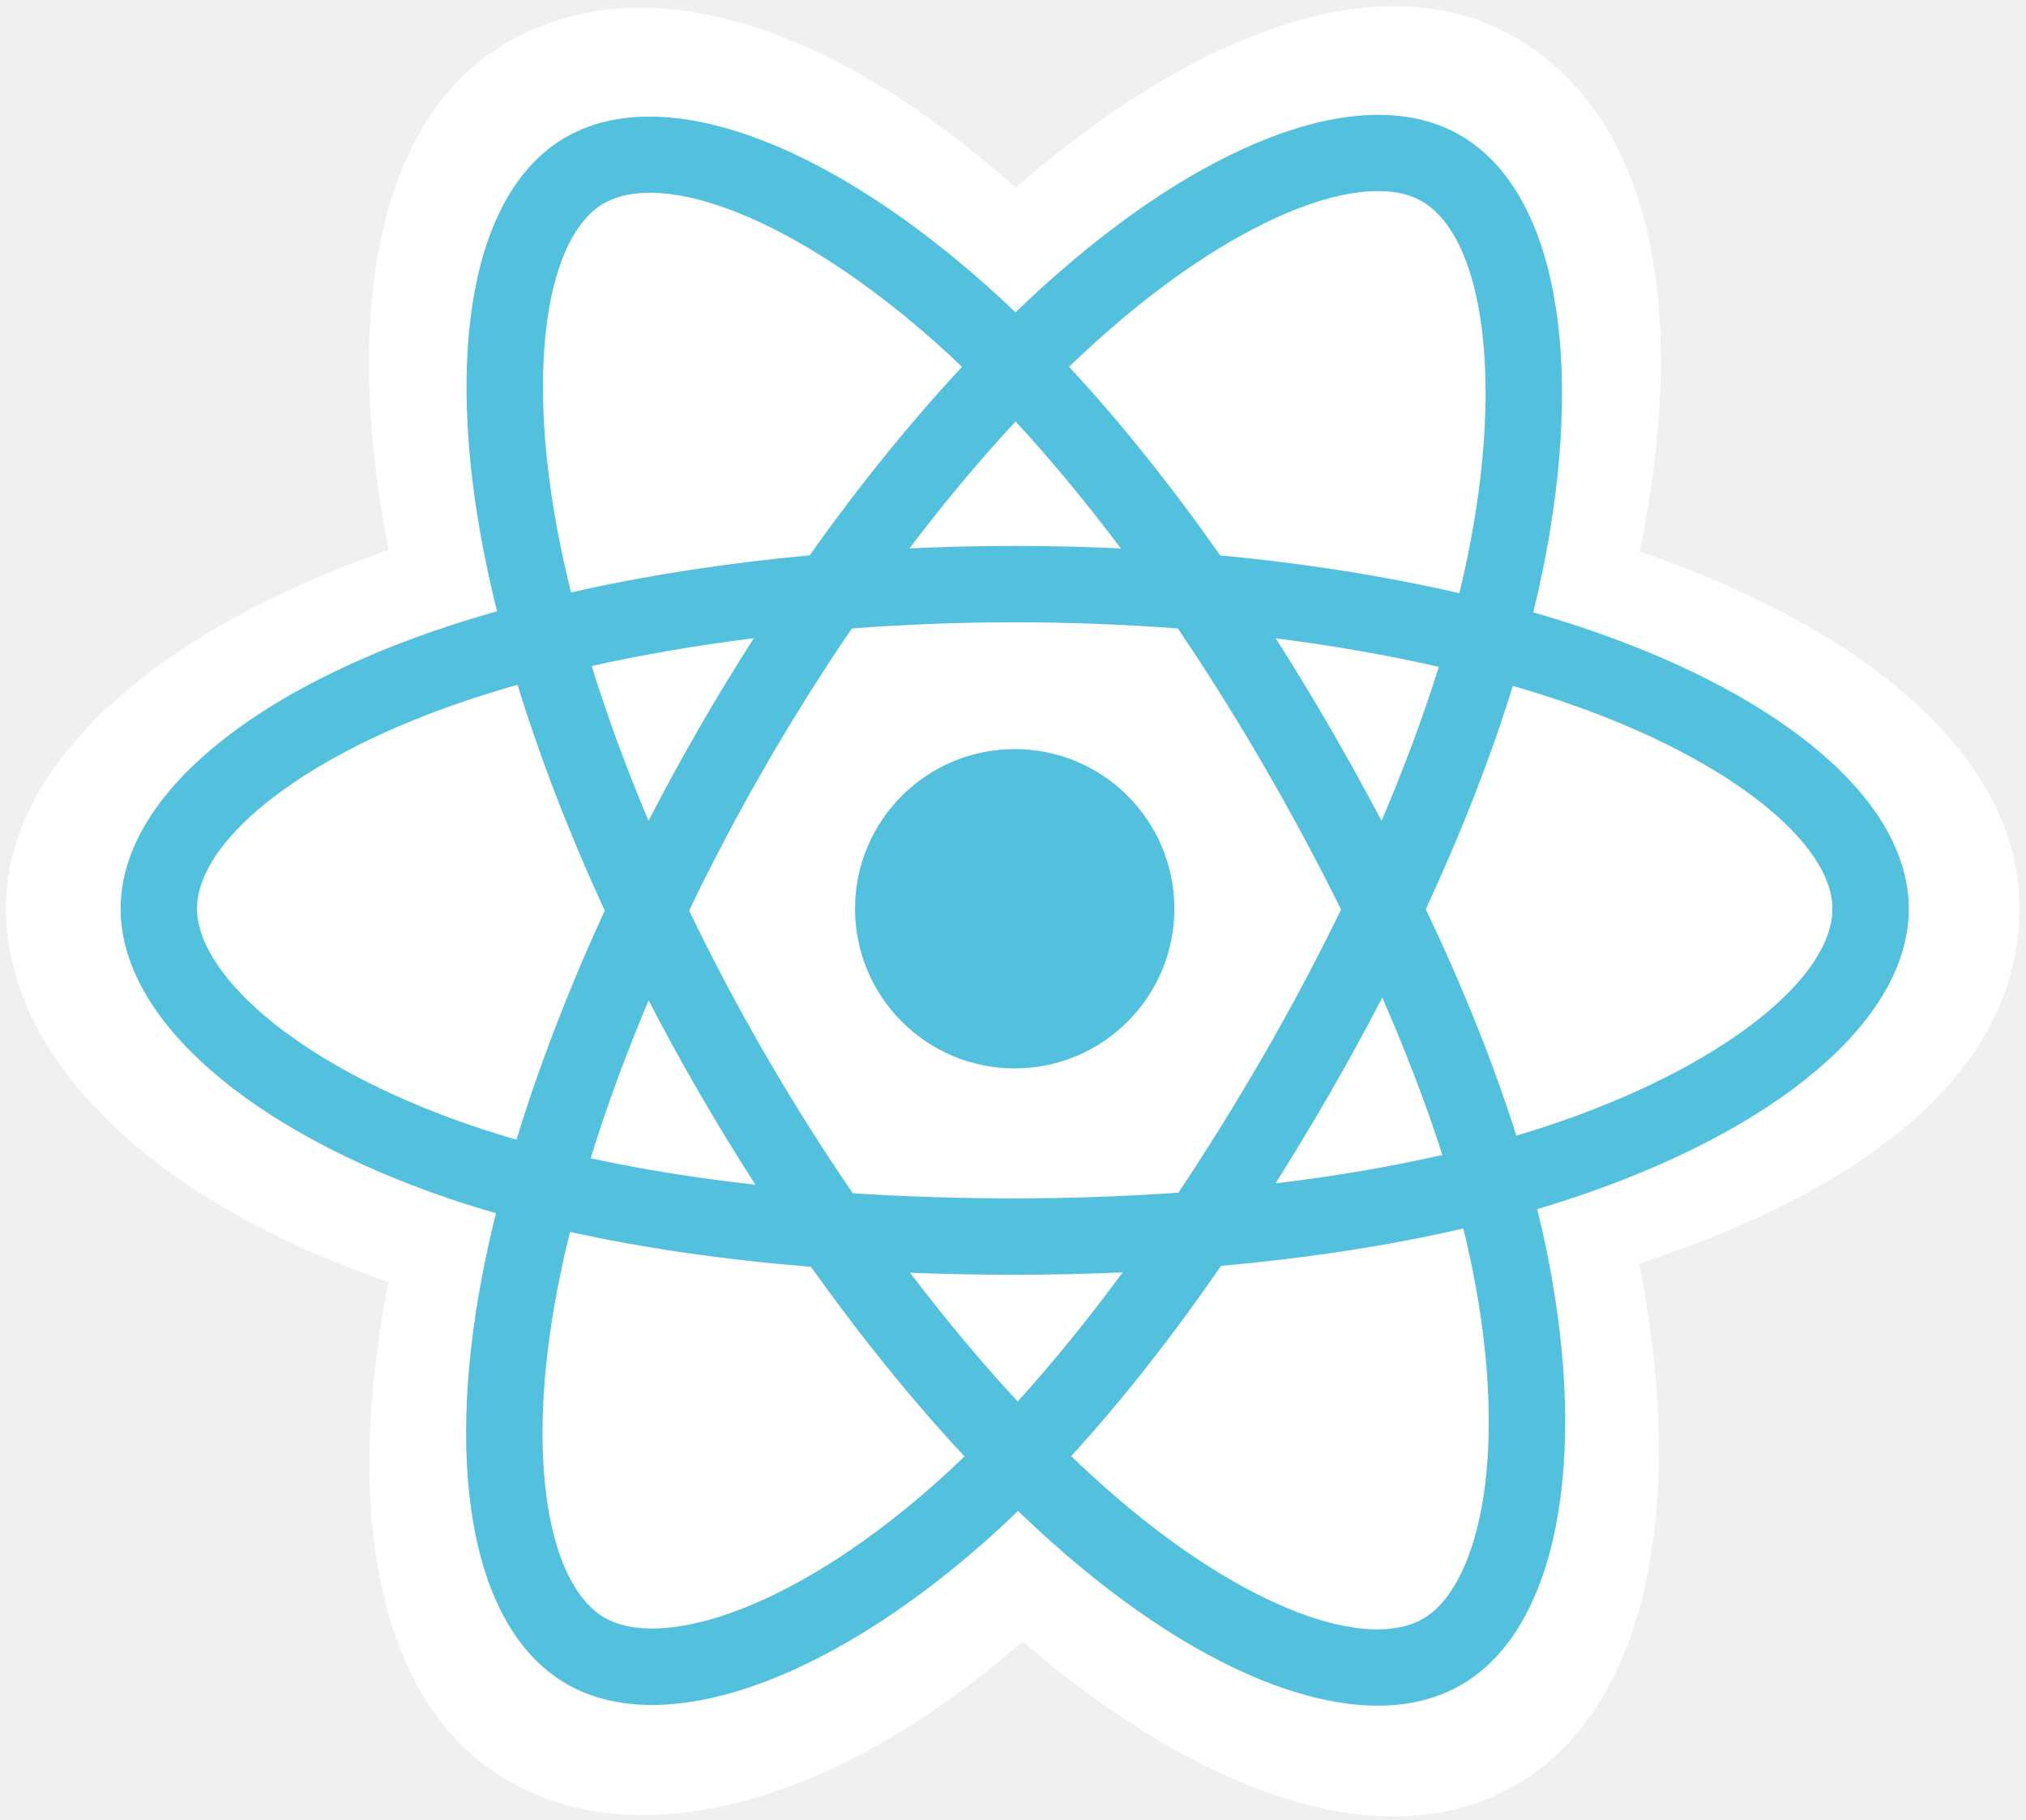
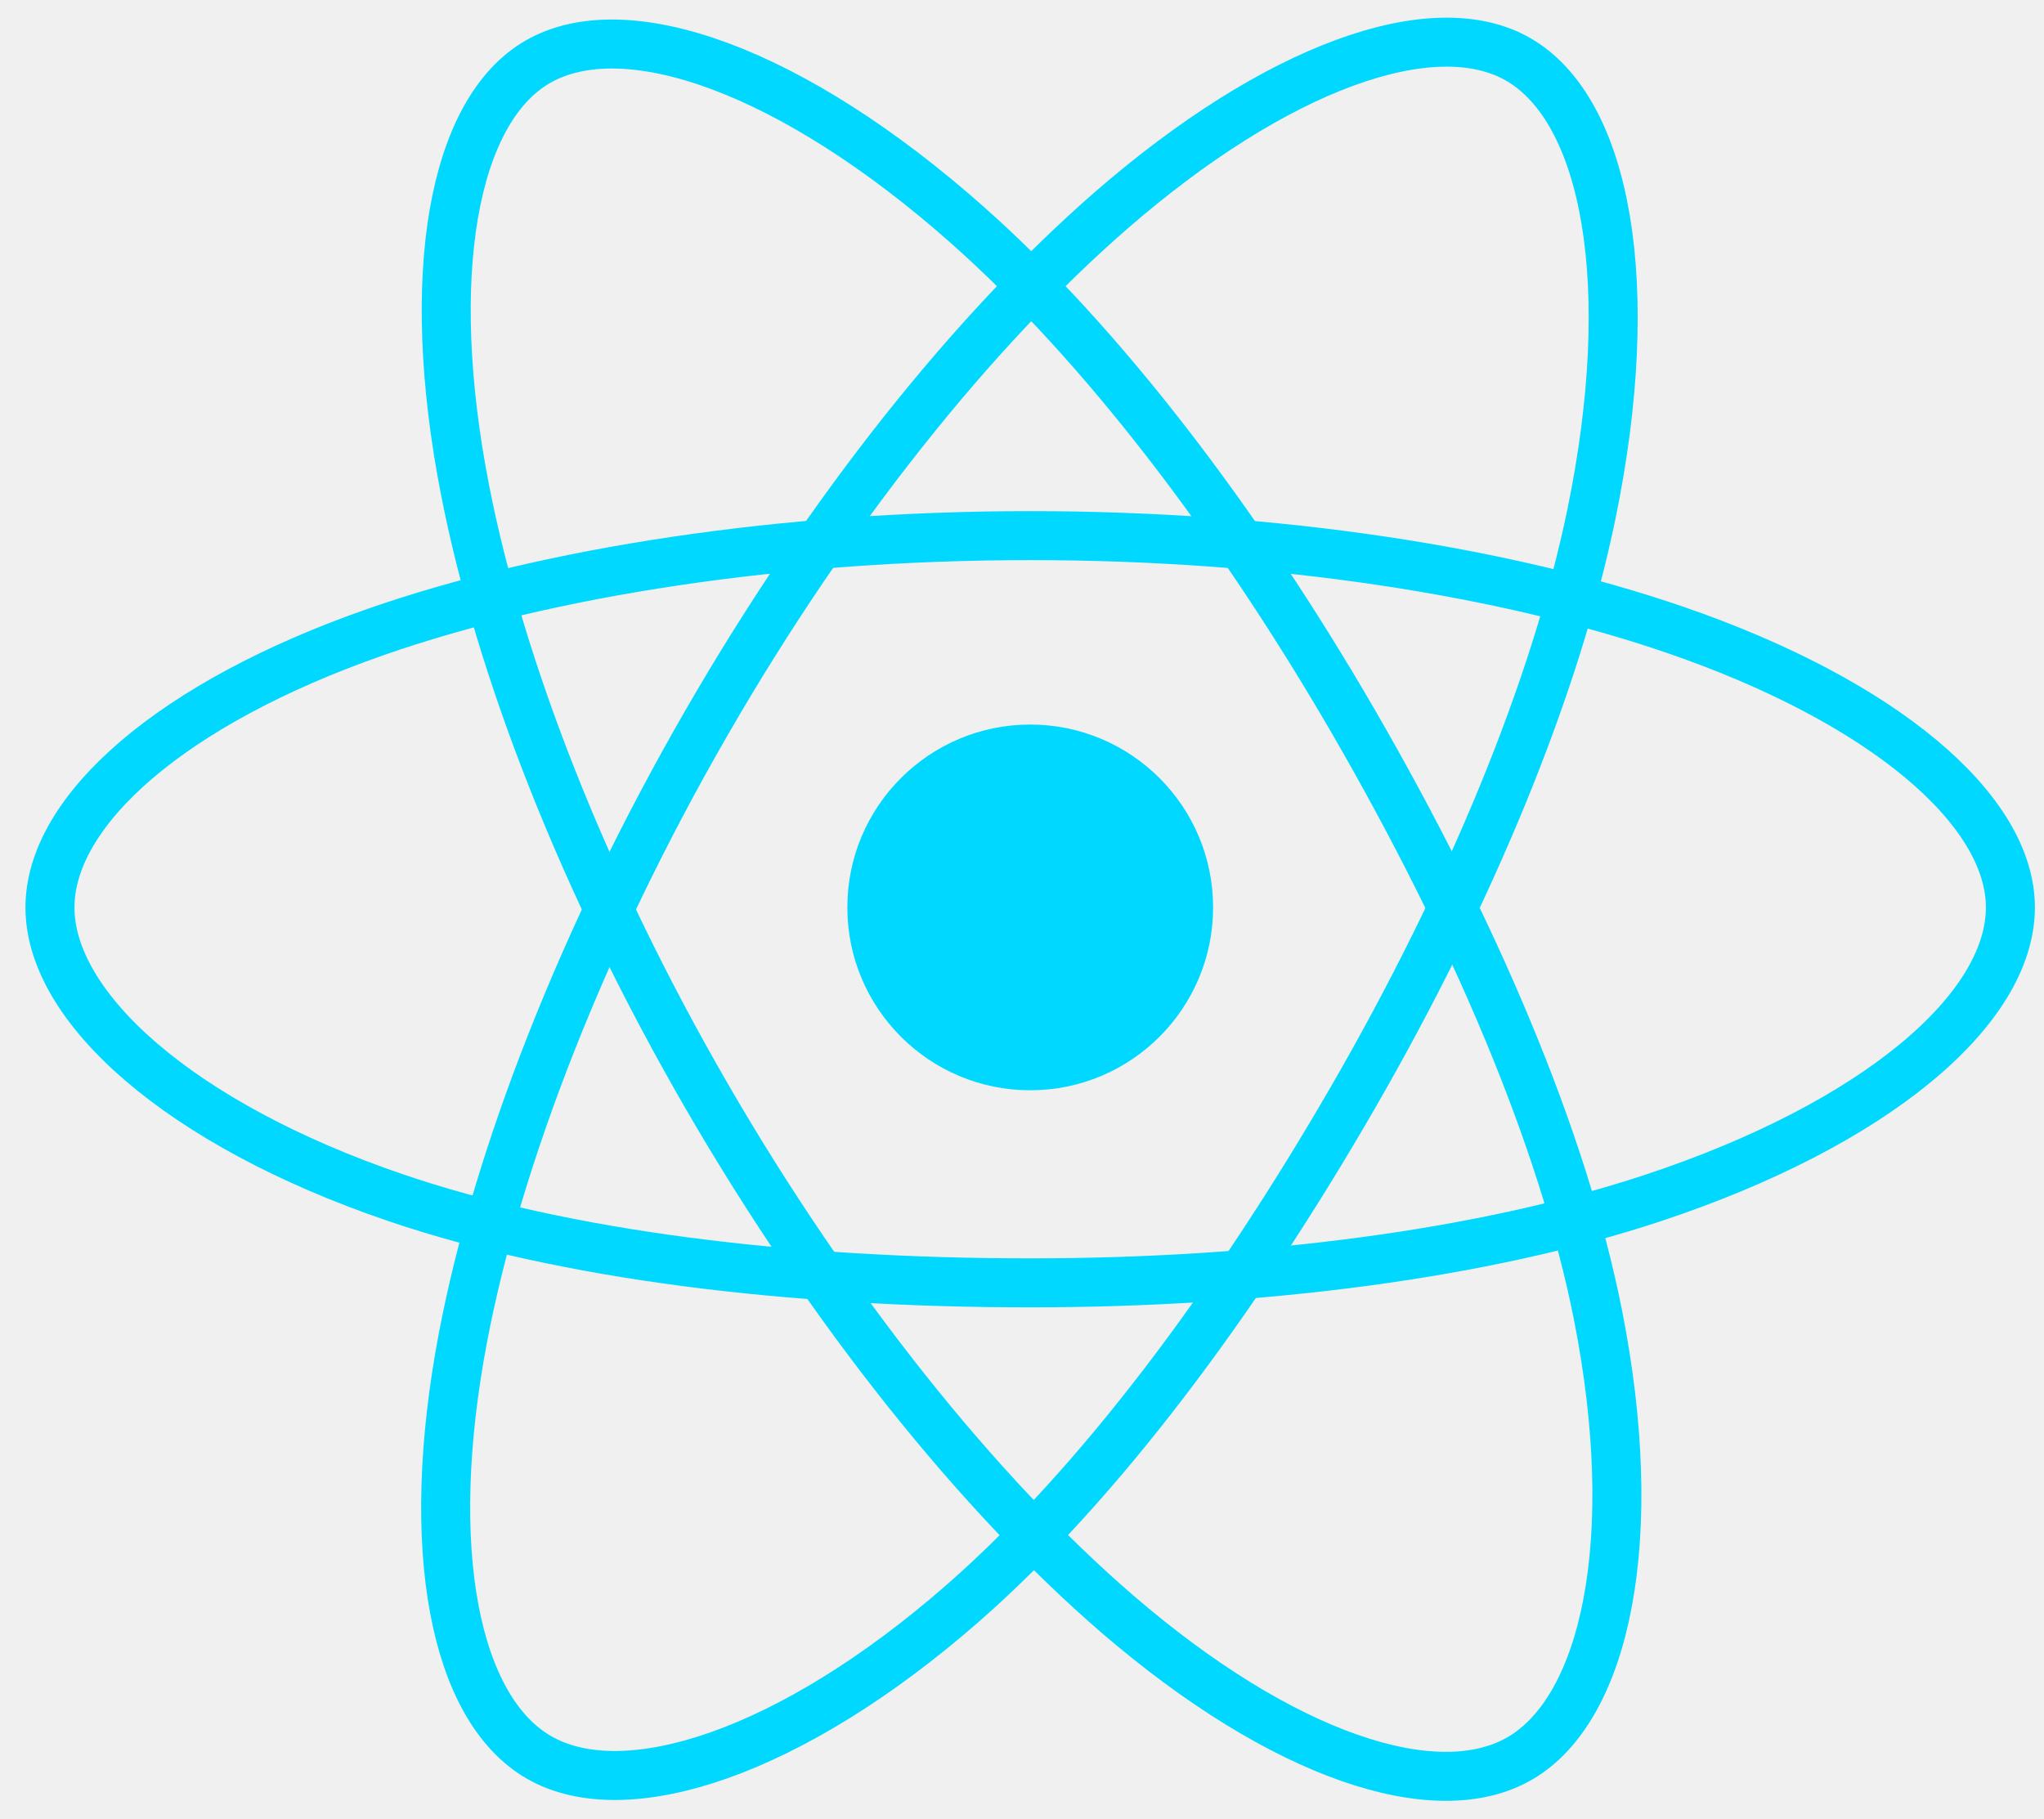
- <svg xmlns="http://www.w3.org/2000/svg" width="2500" height="2246" viewBox="0 0 256 230" preserveAspectRatio="xMinYMin meet">
-   <path d="M.754 114.75c0 19.215 18.763 37.152 48.343 47.263-5.907 29.737-1.058 53.706 15.136 63.045 16.645 9.6 41.443 2.955 64.98-17.62 22.943 19.744 46.13 27.514 62.31 18.148 16.63-9.627 21.687-35.221 15.617-65.887 30.81-10.186 48.044-25.481 48.044-44.949 0-18.769-18.797-35.006-47.979-45.052 6.535-31.933.998-55.32-15.867-65.045-16.259-9.376-39.716-1.204-62.996 19.056C104.122 2.205 80.897-4.36 64.05 5.392 47.806 14.795 43.171 39.2 49.097 69.487 20.515 79.452.754 96.057.754 114.75z" fill="#FFF" />
-   <path d="M201.025 79.674a151.364 151.364 0 0 0-7.274-2.292 137.5 137.5 0 0 0 1.124-4.961c5.506-26.728 1.906-48.26-10.388-55.348-11.787-6.798-31.065.29-50.535 17.233a151.136 151.136 0 0 0-5.626 5.163 137.573 137.573 0 0 0-3.744-3.458c-20.405-18.118-40.858-25.752-53.139-18.643-11.776 6.817-15.264 27.06-10.307 52.39a150.91 150.91 0 0 0 1.67 7.484c-2.894.822-5.689 1.698-8.363 2.63-23.922 8.34-39.2 21.412-39.2 34.97 0 14.004 16.4 28.05 41.318 36.566a128.44 128.44 0 0 0 6.11 1.91 147.813 147.813 0 0 0-1.775 8.067c-4.726 24.89-1.035 44.653 10.71 51.428 12.131 6.995 32.491-.195 52.317-17.525 1.567-1.37 3.14-2.823 4.715-4.346a148.34 148.34 0 0 0 6.108 5.573c19.204 16.525 38.17 23.198 49.905 16.405 12.12-7.016 16.058-28.247 10.944-54.078-.39-1.973-.845-3.988-1.355-6.04 1.43-.422 2.833-.858 4.202-1.312 25.904-8.582 42.757-22.457 42.757-36.648 0-13.607-15.77-26.767-40.174-35.168z" fill="#53C1DE" />
-   <path d="M195.406 142.328c-1.235.409-2.503.804-3.795 1.187-2.86-9.053-6.72-18.68-11.442-28.625 4.507-9.71 8.217-19.213 10.997-28.208 2.311.67 4.555 1.375 6.717 2.12 20.91 7.197 33.664 17.84 33.664 26.04 0 8.735-13.775 20.075-36.14 27.486zm-9.28 18.389c2.261 11.422 2.584 21.749 1.086 29.822-1.346 7.254-4.052 12.09-7.398 14.027-7.121 4.122-22.35-1.236-38.772-15.368-1.883-1.62-3.78-3.35-5.682-5.18 6.367-6.964 12.73-15.06 18.94-24.05 10.924-.969 21.244-2.554 30.603-4.717.46 1.86.87 3.683 1.223 5.466zm-93.85 43.137c-6.957 2.457-12.498 2.527-15.847.596-7.128-4.11-10.09-19.98-6.049-41.265a138.507 138.507 0 0 1 1.65-7.502c9.255 2.047 19.5 3.52 30.45 4.408 6.251 8.797 12.798 16.883 19.396 23.964a118.863 118.863 0 0 1-4.305 3.964c-8.767 7.664-17.552 13.1-25.294 15.835zm-32.593-61.58c-11.018-3.766-20.117-8.66-26.354-14-5.604-4.8-8.434-9.565-8.434-13.432 0-8.227 12.267-18.722 32.726-25.855a139.276 139.276 0 0 1 7.777-2.447c2.828 9.197 6.537 18.813 11.013 28.537-4.534 9.869-8.296 19.638-11.15 28.943a118.908 118.908 0 0 1-5.578-1.746zm10.926-74.37c-4.247-21.703-1.427-38.074 5.67-42.182 7.56-4.376 24.275 1.864 41.893 17.507 1.126 1 2.257 2.047 3.39 3.13-6.564 7.049-13.051 15.074-19.248 23.82-10.627.985-20.8 2.567-30.152 4.686a141.525 141.525 0 0 1-1.553-6.962zm97.467 24.067a306.982 306.982 0 0 0-6.871-11.3c7.21.91 14.117 2.12 20.603 3.601-1.947 6.241-4.374 12.767-7.232 19.457a336.42 336.42 0 0 0-6.5-11.758zm-39.747-38.714c4.452 4.823 8.911 10.209 13.297 16.052a284.245 284.245 0 0 0-26.706-.006c4.39-5.789 8.887-11.167 13.409-16.046zm-40.002 38.78a285.24 285.24 0 0 0-6.378 11.685c-2.811-6.667-5.216-13.222-7.18-19.552 6.447-1.443 13.322-2.622 20.485-3.517a283.79 283.79 0 0 0-6.927 11.384zm7.133 57.683c-7.4-.826-14.379-1.945-20.824-3.348 1.995-6.442 4.453-13.138 7.324-19.948a283.494 283.494 0 0 0 6.406 11.692 285.27 285.27 0 0 0 7.094 11.604zm33.136 27.389c-4.575-4.937-9.138-10.397-13.595-16.27 4.326.17 8.737.256 13.22.256 4.606 0 9.159-.103 13.64-.303-4.4 5.98-8.843 11.448-13.265 16.317zm46.072-51.032c3.02 6.884 5.566 13.544 7.588 19.877-6.552 1.495-13.625 2.699-21.078 3.593a337.537 337.537 0 0 0 6.937-11.498 306.632 306.632 0 0 0 6.553-11.972zm-14.915 7.15a316.478 316.478 0 0 1-10.84 17.49c-6.704.479-13.632.726-20.692.726-7.031 0-13.871-.219-20.458-.646A273.798 273.798 0 0 1 96.72 133.28a271.334 271.334 0 0 1-9.64-18.206 273.864 273.864 0 0 1 9.611-18.216v.002a271.252 271.252 0 0 1 10.956-17.442c6.72-.508 13.61-.774 20.575-.774 6.996 0 13.895.268 20.613.78a290.704 290.704 0 0 1 10.887 17.383 316.418 316.418 0 0 1 9.741 18.13 290.806 290.806 0 0 1-9.709 18.29zm19.913-107.792c7.566 4.364 10.509 21.961 5.755 45.038a127.525 127.525 0 0 1-1.016 4.492c-9.374-2.163-19.554-3.773-30.212-4.773-6.209-8.841-12.642-16.88-19.1-23.838a141.92 141.92 0 0 1 5.196-4.766c16.682-14.518 32.273-20.25 39.377-16.153z" fill="#FFF" />
-   <path d="M128.221 94.665c11.144 0 20.177 9.034 20.177 20.177 0 11.144-9.033 20.178-20.177 20.178-11.143 0-20.177-9.034-20.177-20.178 0-11.143 9.034-20.177 20.177-20.177" fill="#53C1DE" />
+ <svg xmlns="http://www.w3.org/2000/svg" height="890.65" width="1001.13">
+   <circle cx="504.59" cy="444.48" fill="#00d8ff" r="89.57" />
+   <g fill="none" stroke="#00d8ff" stroke-miterlimit="10" stroke-width="24">
+     <path d="m504.59 262.37c120.25 0 232 17.26 316.2 46.26 101.49 34.94 163.88 87.9 163.88 135.85 0 50-66.13 106.24-175.11 142.35-82.4 27.3-190.82 41.55-305 41.55-117 0-227.87-13.38-311.18-41.85-105.42-36-168.91-93-168.91-142 0-47.57 59.57-100.11 159.64-135 84.57-29.53 199.05-47.16 320.48-47.16z" />
+     <path d="m346.06 354c60.07-104.17 130.83-192.32 198-250.81 81-70.46 158-98 199.56-74.1 43.29 25 59 110.36 35.83 222.81-17.52 85-59.34 186-116.37 284.95-58.44 101.33-125.39 190.66-191.68 248.6-83.87 73.32-165 99.85-207.43 75.37-41.2-23.77-57-101.63-37.2-205.74 16.71-87.97 58.62-195.93 119.29-301.08z" />
+     <path d="m346.21 537.06c-60.21-104.06-101.29-209.4-118.39-296.83-20.61-105.33-6-185.87 35.46-209.9 43.25-25 125.08 4 210.93 80.24 64.91 57.63 131.56 144.32 188.79 243.12 58.6 101.31 102.55 203.9 119.65 290.31 21.63 109.29 4.12 192.79-38.31 217.35-41.16 23.83-116.49-1.4-196.81-70.52-67.87-58.44-140.48-148.68-201.32-253.77z" />
+   </g>
</svg>
